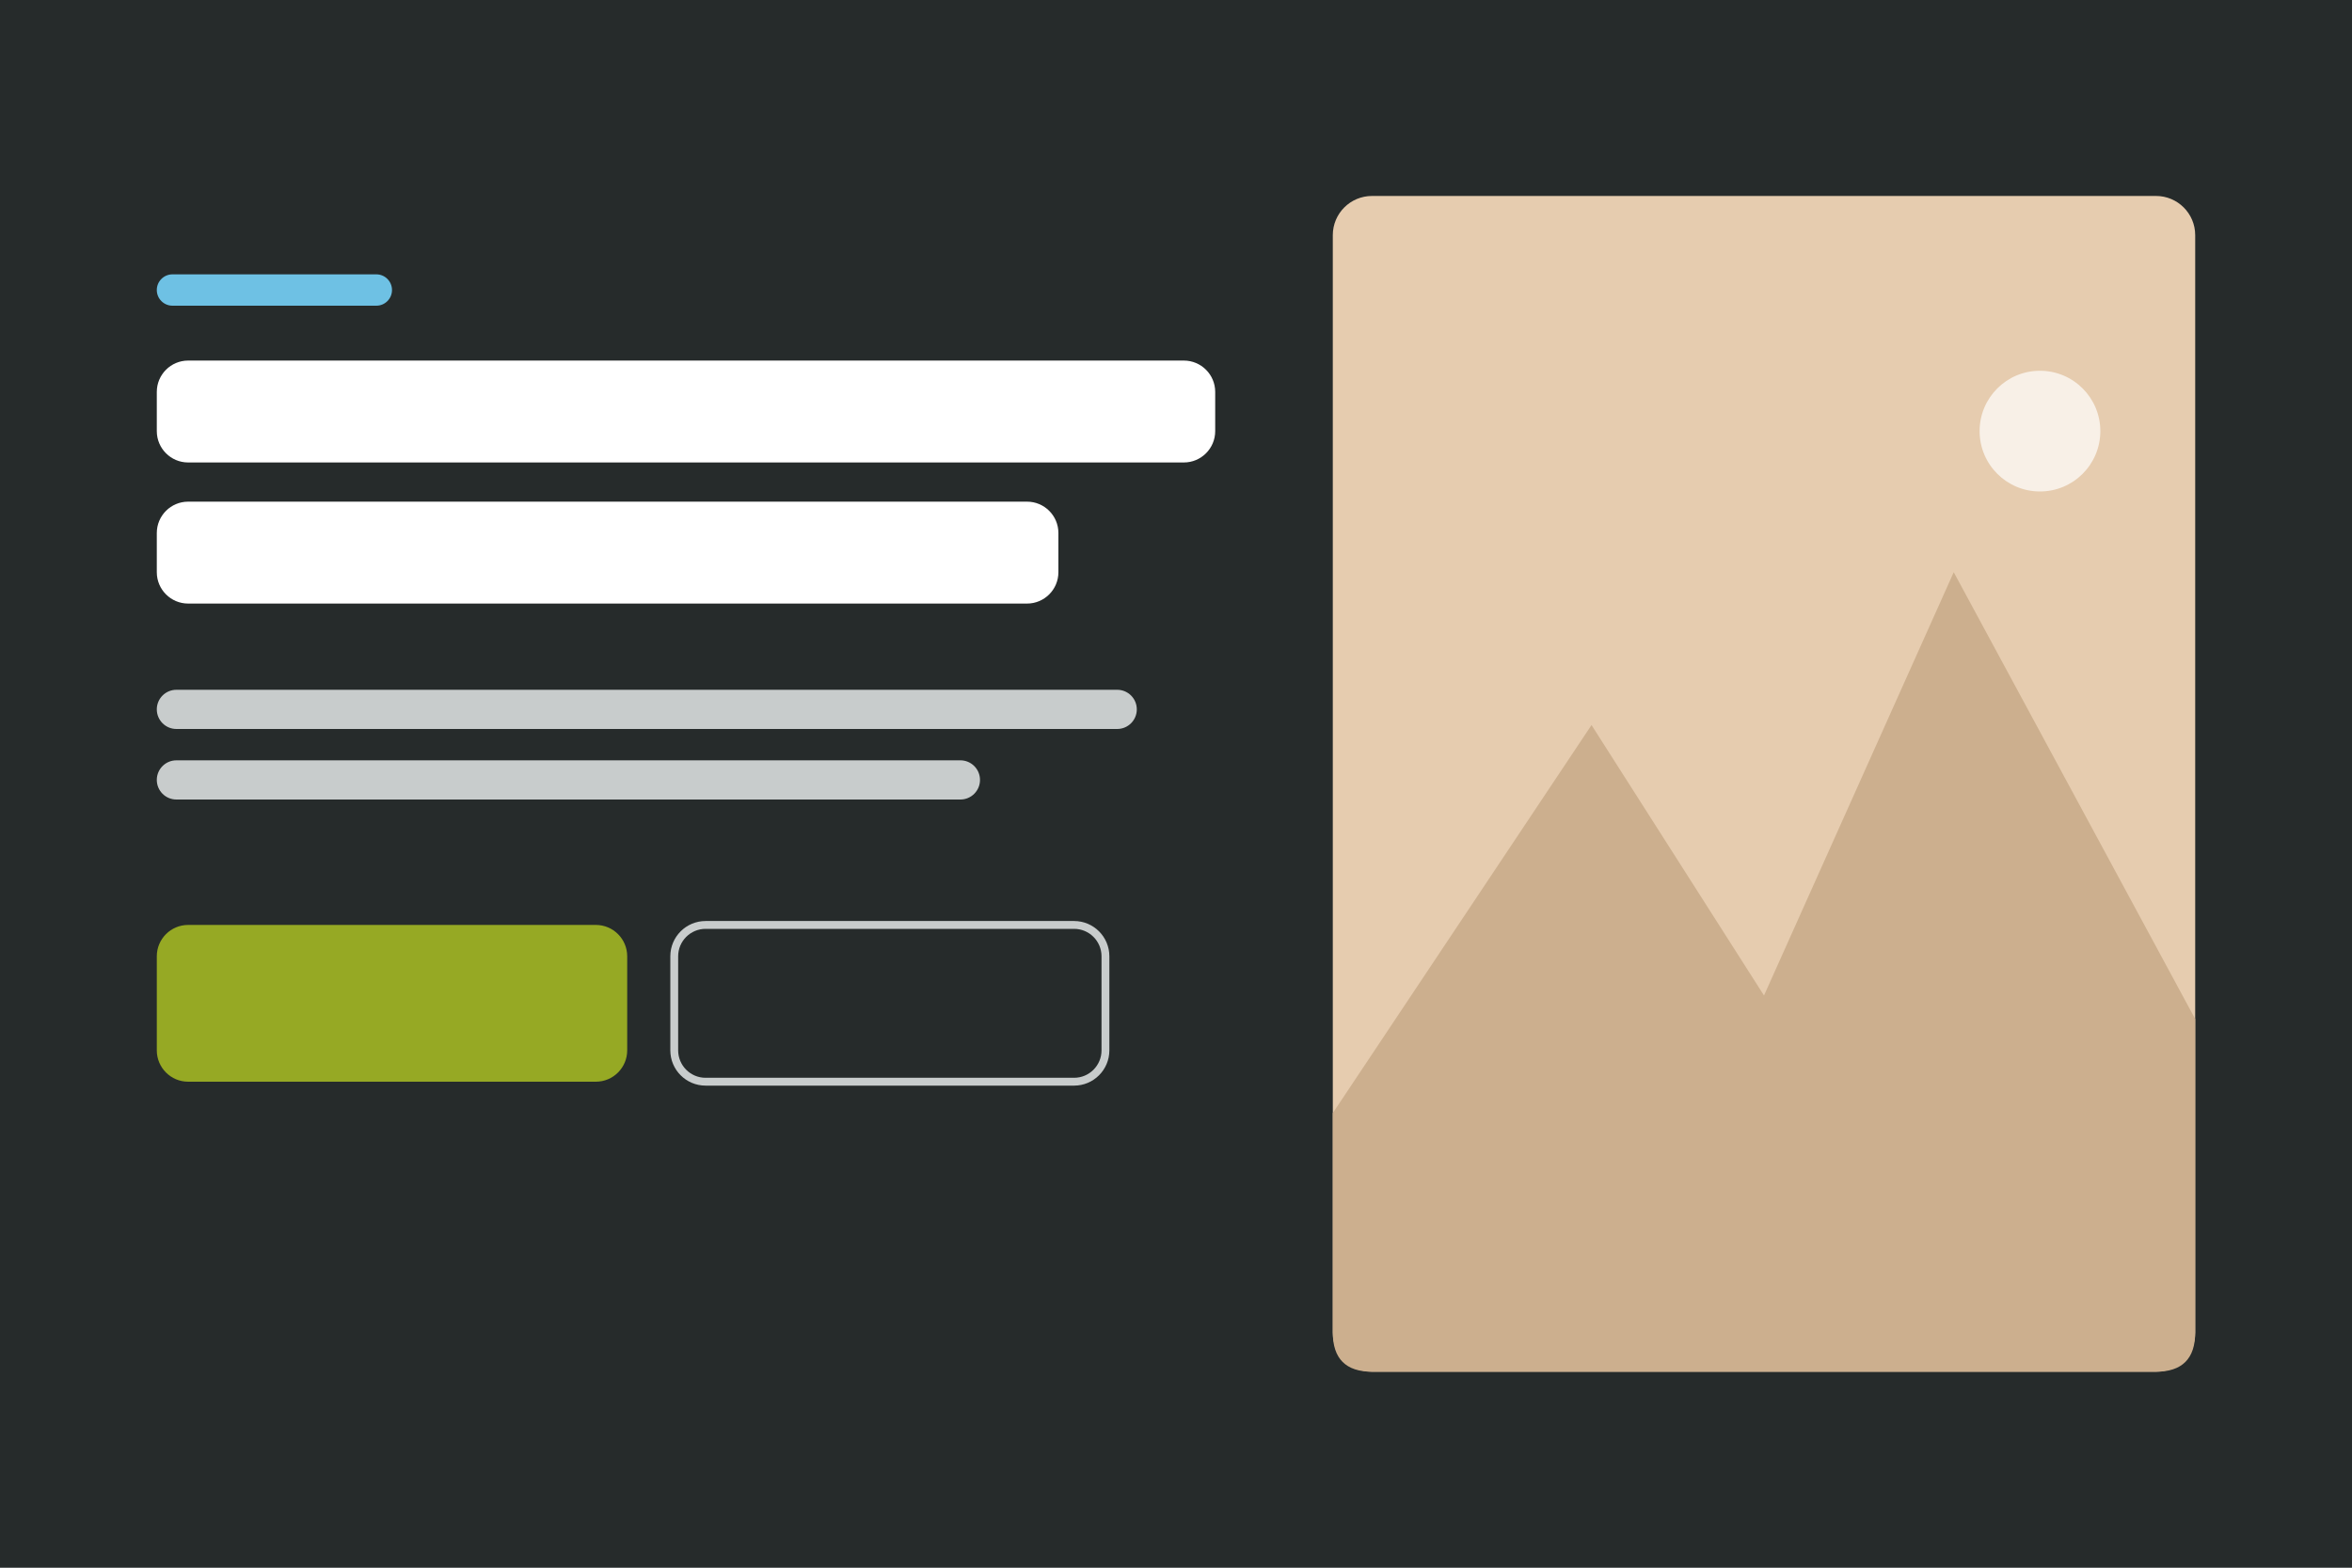
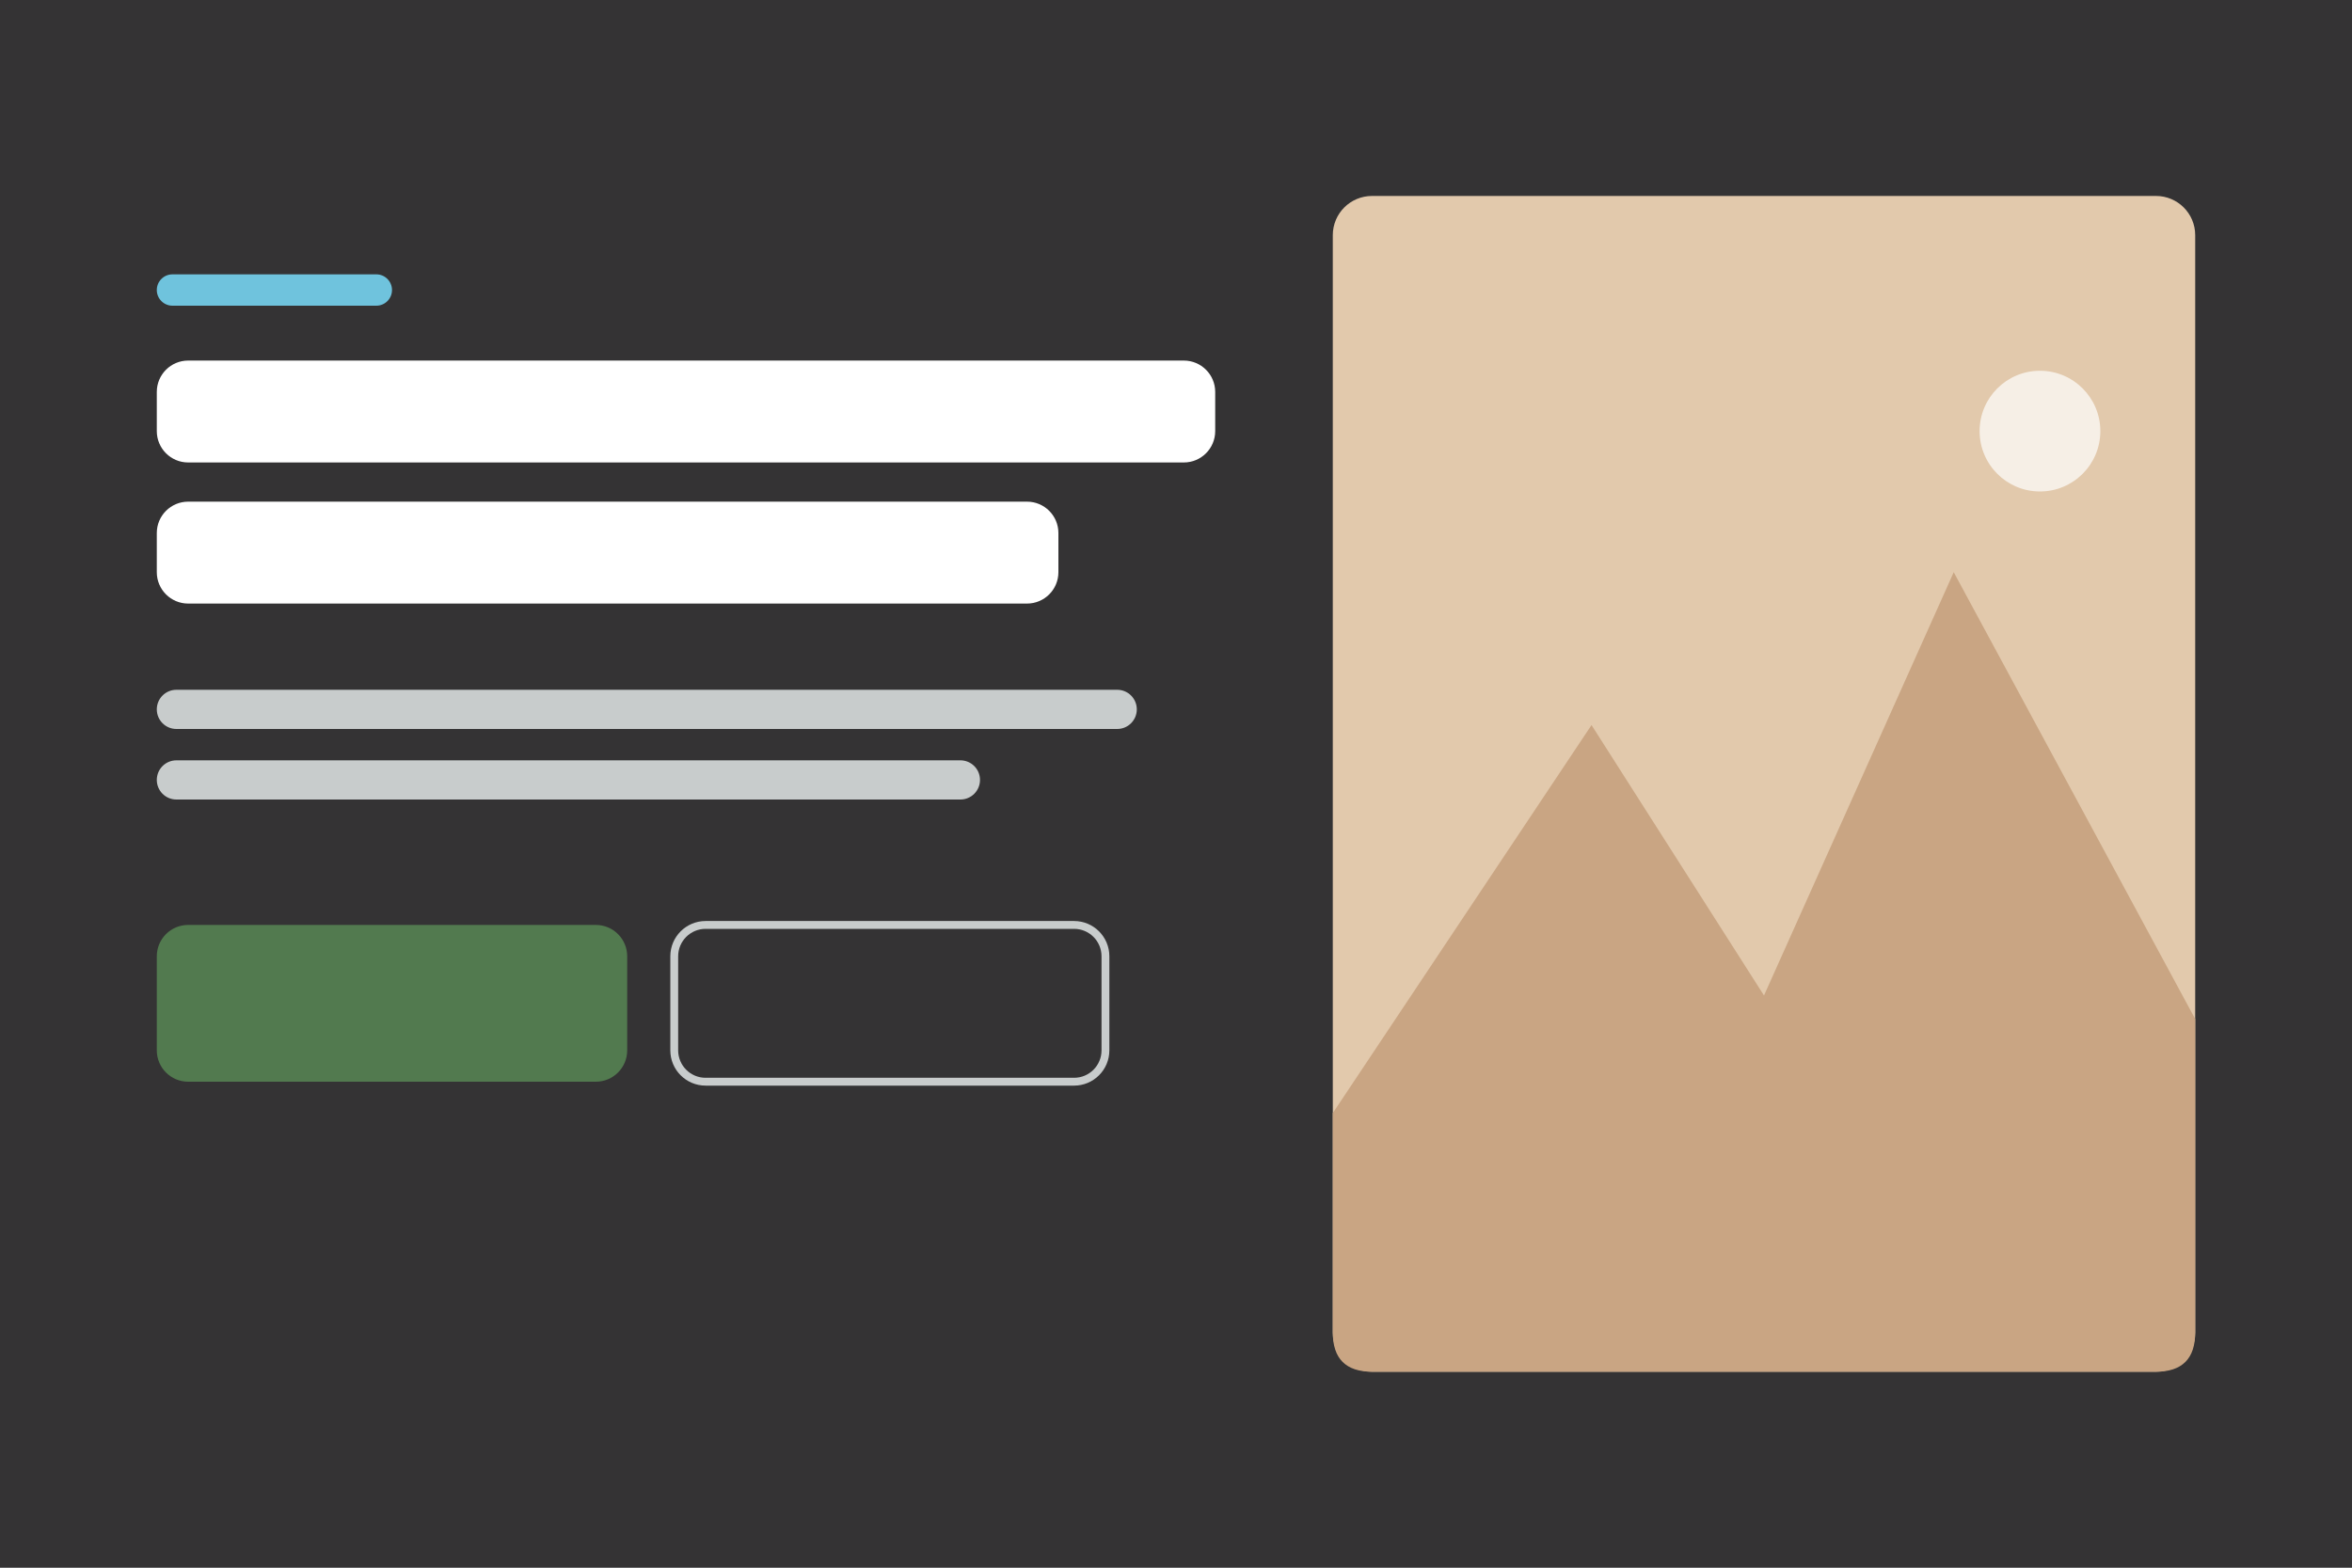
<svg xmlns="http://www.w3.org/2000/svg" viewBox="0 0 600 400" width="600" height="400" role="img">
  <rect width="600" height="400" fill="#ffffff" />
  <rect x="0.5" y="0.5" width="599" height="399" fill="none" stroke="#c8cccc" />
-   <rect x="0" y="0" width="600" height="400" rx="0" fill="#262b2b" />
-   <rect x="40" y="70" width="60" height="8" rx="4" fill="#6ec1e4" />
+   <rect x="0" y="0" width="600" height="400" rx="0" fill="#343334" />
+   <rect x="40" y="70" width="60" height="8" rx="4" fill="#6fc3dd" />
  <rect x="40" y="92" width="270" height="26" rx="8" fill="#fff" />
  <rect x="40" y="128" width="230" height="26" rx="8" fill="#fff" />
  <rect x="40" y="176" width="250" height="10" rx="5" fill="#c8cccc" />
  <rect x="40" y="194" width="210" height="10" rx="5" fill="#c8cccc" />
-   <rect x="40" y="236" width="120" height="40" rx="8" fill="#96a924" />
+   <rect x="40" y="236" width="120" height="40" rx="8" fill="#527a4f" />
  <rect x="172" y="236" width="110" height="40" rx="8" fill="none" stroke="#c8cccc" stroke-width="2" />
-   <rect x="340" y="50" width="220" height="300" rx="10" fill="#e6ccaf" />
-   <path d="M340 284.0 L406.0 185.0 L450.0 254 L498.4 146.0 L560 260.0 V340 Q560 350 550 350 H350 Q340 350 340 340Z" fill="#ccaf8e" />
+   <rect x="340" y="50" width="220" height="300" rx="10" fill="#e2c9ac" />
+   <path d="M340 284.0 L406.0 185.0 L450.0 254 L498.4 146.0 L560 260.0 V340 Q560 350 550 350 H350 Q340 350 340 340Z" fill="#c9a583" />
  <circle cx="520.4" cy="110.0" r="15.4" fill="#fff" opacity=".7" />
</svg>
